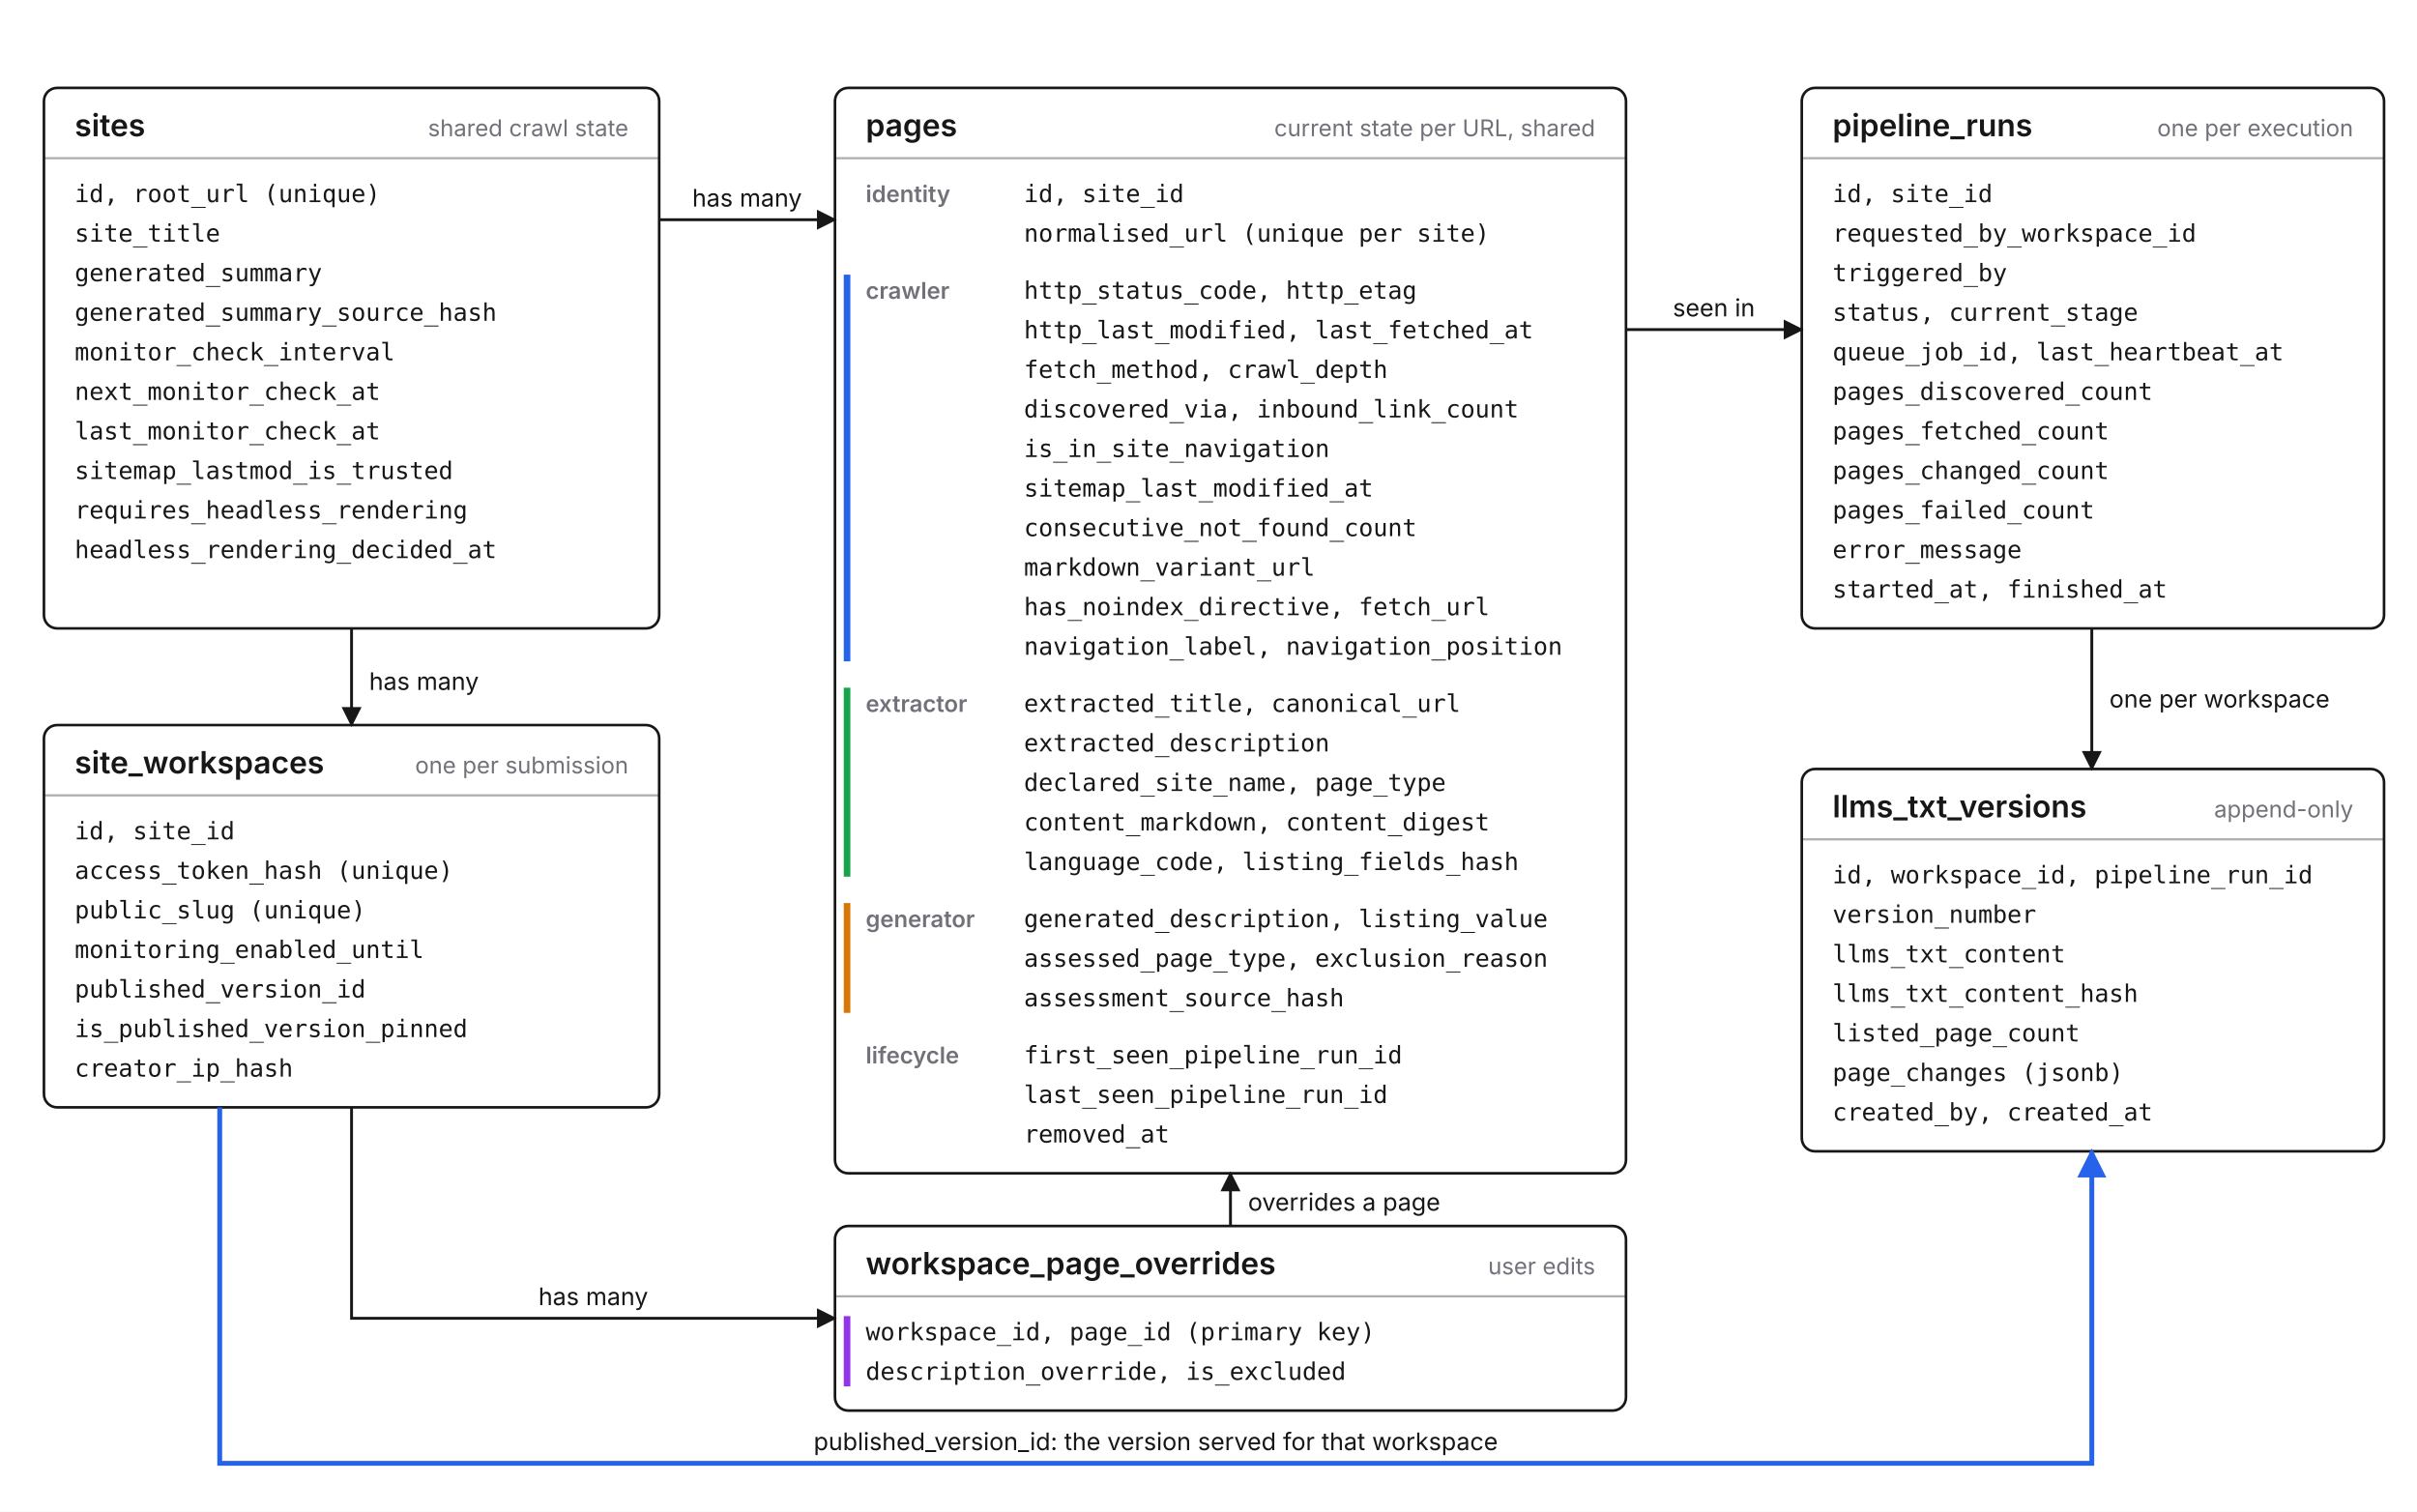
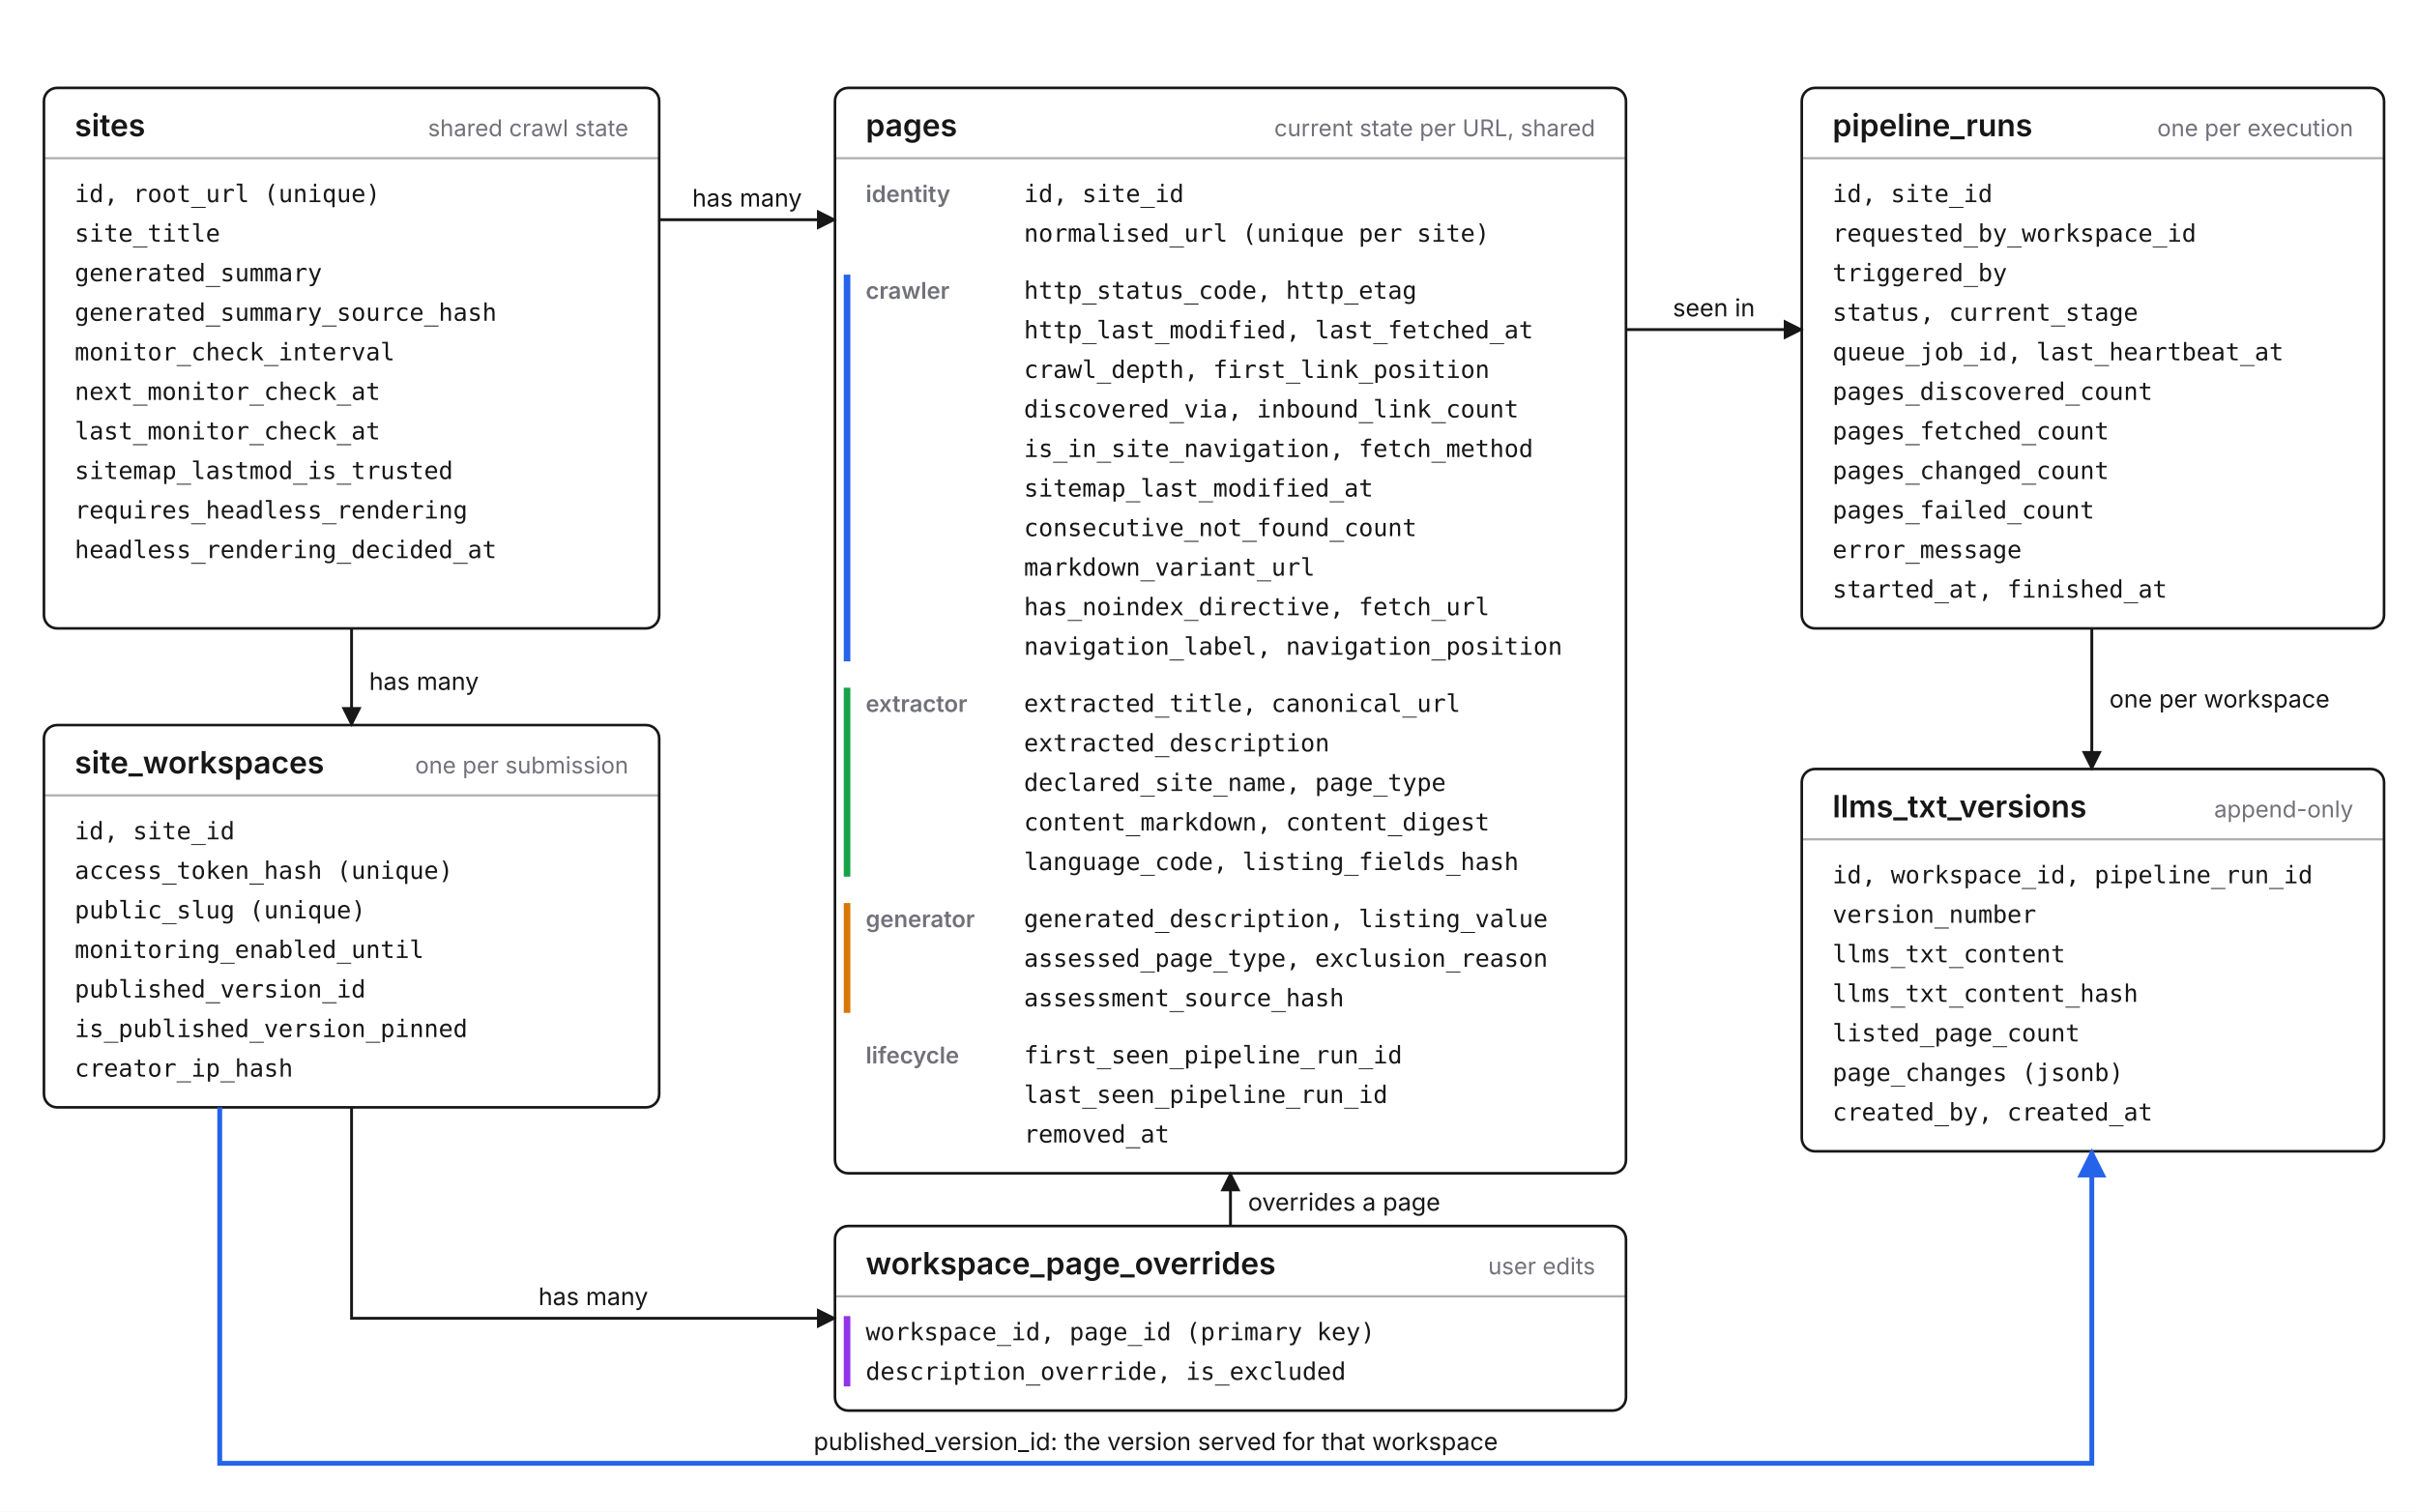
<svg xmlns="http://www.w3.org/2000/svg" width="1100" height="688" style="color:#171717;font-family:system-ui,-apple-system,'Segoe UI',sans-serif" viewBox="0 0 1100 688" role="img" aria-label="Six tables. A site has many pages and many workspaces. Crawl state lives on sites and pages and is shared; each workspace has its own access token, page overrides and published llms.txt version.">
  <style>
.b { fill: #fff; stroke: currentColor; stroke-width: 1.2; }
.sep { stroke: currentColor; stroke-width: 1; opacity: .35; }
.ln { fill: none; stroke: currentColor; stroke-width: 1.3; }
.ptr { fill: none; stroke: #2563eb; stroke-width: 2.2; }
.t { fill: currentColor; font-size: 14px; font-weight: 600; }
.n { fill: #71717a; font-size: 10.5px; }
.g { fill: #71717a; font-size: 10.5px; font-weight: 600; }
.f { fill: currentColor; font-size: 11px; font-family: ui-monospace, monospace; }
.l { fill: currentColor; font-size: 11px; }
.c1 { fill: #2563eb; }
.c2 { fill: #16a34a; }
.c3 { fill: #d97706; }
.c4 { fill: #9333ea; }
</style>
  <rect x="0" y="0" width="1100" height="688" fill="#ffffff" />
  <defs>
    <marker id="ar" viewBox="0 0 10 10" refX="9" refY="5" markerWidth="7" markerHeight="7" orient="auto-start-reverse">
      <path d="M0 0 L10 5 L0 10 z" fill="currentColor" />
    </marker>
    <marker id="arp" viewBox="0 0 10 10" refX="9" refY="5" markerWidth="6" markerHeight="6" orient="auto-start-reverse">
      <path d="M0 0 L10 5 L0 10 z" fill="#2563eb" />
    </marker>
  </defs>
  <rect class="b" x="20" y="40" width="280" height="246" rx="6" />
  <text class="t" x="34" y="62">sites</text>
  <text class="n" x="286" y="62" text-anchor="end">shared crawl state</text>
  <line class="sep" x1="20" y1="72" x2="300" y2="72" />
  <text class="f" x="34" y="92">id, root_url (unique)</text>
  <text class="f" x="34" y="110">site_title</text>
  <text class="f" x="34" y="128">generated_summary</text>
  <text class="f" x="34" y="146">generated_summary_source_hash</text>
  <text class="f" x="34" y="164">monitor_check_interval</text>
  <text class="f" x="34" y="182">next_monitor_check_at</text>
  <text class="f" x="34" y="200">last_monitor_check_at</text>
  <text class="f" x="34" y="218">sitemap_lastmod_is_trusted</text>
  <text class="f" x="34" y="236">requires_headless_rendering</text>
  <text class="f" x="34" y="254">headless_rendering_decided_at</text>
  <rect class="b" x="20" y="330" width="280" height="174" rx="6" />
  <text class="t" x="34" y="352">site_workspaces</text>
  <text class="n" x="286" y="352" text-anchor="end">one per submission</text>
  <line class="sep" x1="20" y1="362" x2="300" y2="362" />
  <text class="f" x="34" y="382">id, site_id</text>
  <text class="f" x="34" y="400">access_token_hash (unique)</text>
  <text class="f" x="34" y="418">public_slug (unique)</text>
  <text class="f" x="34" y="436">monitoring_enabled_until</text>
  <text class="f" x="34" y="454">published_version_id</text>
  <text class="f" x="34" y="472">is_published_version_pinned</text>
  <text class="f" x="34" y="490">creator_ip_hash</text>
  <rect class="b" x="380" y="40" width="360" height="494" rx="6" />
  <text class="t" x="394" y="62">pages</text>
  <text class="n" x="726" y="62" text-anchor="end">current state per URL, shared</text>
  <line class="sep" x1="380" y1="72" x2="740" y2="72" />
  <text class="g" x="394" y="92">identity</text>
  <text class="f" x="466" y="92">id, site_id</text>
  <text class="f" x="466" y="110">normalised_url (unique per site)</text>
  <rect class="c1" x="384" y="125" width="3" height="176" />
  <text class="g" x="394" y="136">crawler</text>
  <text class="f" x="466" y="136">http_status_code, http_etag</text>
  <text class="f" x="466" y="154">http_last_modified, last_fetched_at</text>
-   <text class="f" x="466" y="172">fetch_method, crawl_depth</text>
+   <text class="f" x="466" y="172">crawl_depth, first_link_position</text>
  <text class="f" x="466" y="190">discovered_via, inbound_link_count</text>
-   <text class="f" x="466" y="208">is_in_site_navigation</text>
+   <text class="f" x="466" y="208">is_in_site_navigation, fetch_method</text>
  <text class="f" x="466" y="226">sitemap_last_modified_at</text>
  <text class="f" x="466" y="244">consecutive_not_found_count</text>
  <text class="f" x="466" y="262">markdown_variant_url</text>
  <text class="f" x="466" y="280">has_noindex_directive, fetch_url</text>
  <text class="f" x="466" y="298">navigation_label, navigation_position</text>
  <rect class="c2" x="384" y="313" width="3" height="86" />
  <text class="g" x="394" y="324">extractor</text>
  <text class="f" x="466" y="324">extracted_title, canonical_url</text>
  <text class="f" x="466" y="342">extracted_description</text>
  <text class="f" x="466" y="360">declared_site_name, page_type</text>
  <text class="f" x="466" y="378">content_markdown, content_digest</text>
  <text class="f" x="466" y="396">language_code, listing_fields_hash</text>
  <rect class="c3" x="384" y="411" width="3" height="50" />
  <text class="g" x="394" y="422">generator</text>
  <text class="f" x="466" y="422">generated_description, listing_value</text>
  <text class="f" x="466" y="440">assessed_page_type, exclusion_reason</text>
  <text class="f" x="466" y="458">assessment_source_hash</text>
  <text class="g" x="394" y="484">lifecycle</text>
  <text class="f" x="466" y="484">first_seen_pipeline_run_id</text>
  <text class="f" x="466" y="502">last_seen_pipeline_run_id</text>
  <text class="f" x="466" y="520">removed_at</text>
  <rect class="b" x="380" y="558" width="360" height="84" rx="6" />
  <rect class="c4" x="384" y="599" width="3" height="32" />
  <text class="t" x="394" y="580">workspace_page_overrides</text>
  <text class="n" x="726" y="580" text-anchor="end">user edits</text>
  <line class="sep" x1="380" y1="590" x2="740" y2="590" />
  <text class="f" x="394" y="610">workspace_id, page_id (primary key)</text>
  <text class="f" x="394" y="628">description_override, is_excluded</text>
  <rect class="b" x="820" y="40" width="265" height="246" rx="6" />
  <text class="t" x="834" y="62">pipeline_runs</text>
  <text class="n" x="1071" y="62" text-anchor="end">one per execution</text>
  <line class="sep" x1="820" y1="72" x2="1085" y2="72" />
  <text class="f" x="834" y="92">id, site_id</text>
  <text class="f" x="834" y="110">requested_by_workspace_id</text>
  <text class="f" x="834" y="128">triggered_by</text>
  <text class="f" x="834" y="146">status, current_stage</text>
  <text class="f" x="834" y="164">queue_job_id, last_heartbeat_at</text>
  <text class="f" x="834" y="182">pages_discovered_count</text>
  <text class="f" x="834" y="200">pages_fetched_count</text>
  <text class="f" x="834" y="218">pages_changed_count</text>
  <text class="f" x="834" y="236">pages_failed_count</text>
  <text class="f" x="834" y="254">error_message</text>
  <text class="f" x="834" y="272">started_at, finished_at</text>
  <rect class="b" x="820" y="350" width="265" height="174" rx="6" />
  <text class="t" x="834" y="372">llms_txt_versions</text>
  <text class="n" x="1071" y="372" text-anchor="end">append-only</text>
  <line class="sep" x1="820" y1="382" x2="1085" y2="382" />
  <text class="f" x="834" y="402">id, workspace_id, pipeline_run_id</text>
  <text class="f" x="834" y="420">version_number</text>
  <text class="f" x="834" y="438">llms_txt_content</text>
  <text class="f" x="834" y="456">llms_txt_content_hash</text>
  <text class="f" x="834" y="474">listed_page_count</text>
  <text class="f" x="834" y="492">page_changes (jsonb)</text>
  <text class="f" x="834" y="510">created_by, created_at</text>
  <line class="ln" x1="300" y1="100" x2="380" y2="100" marker-end="url(#ar)" />
  <text class="l" x="340" y="94" text-anchor="middle">has many</text>
  <line class="ln" x1="160" y1="286" x2="160" y2="330" marker-end="url(#ar)" />
  <text class="l" x="168" y="314">has many</text>
  <line class="ln" x1="740" y1="150" x2="820" y2="150" marker-end="url(#ar)" />
  <text class="l" x="780" y="144" text-anchor="middle">seen in</text>
  <line class="ln" x1="952" y1="286" x2="952" y2="350" marker-end="url(#ar)" />
  <text class="l" x="960" y="322">one per workspace</text>
  <line class="ln" x1="560" y1="558" x2="560" y2="534" marker-end="url(#ar)" />
  <text class="l" x="568" y="551">overrides a page</text>
  <polyline class="ln" points="160,504 160,600 380,600" marker-end="url(#ar)" />
  <text class="l" x="270" y="594" text-anchor="middle">has many</text>
  <polyline class="ptr" points="100,504 100,666 952,666 952,524" marker-end="url(#arp)" />
  <text class="l" x="526" y="660" text-anchor="middle">published_version_id: the version served for that workspace</text>
</svg>
